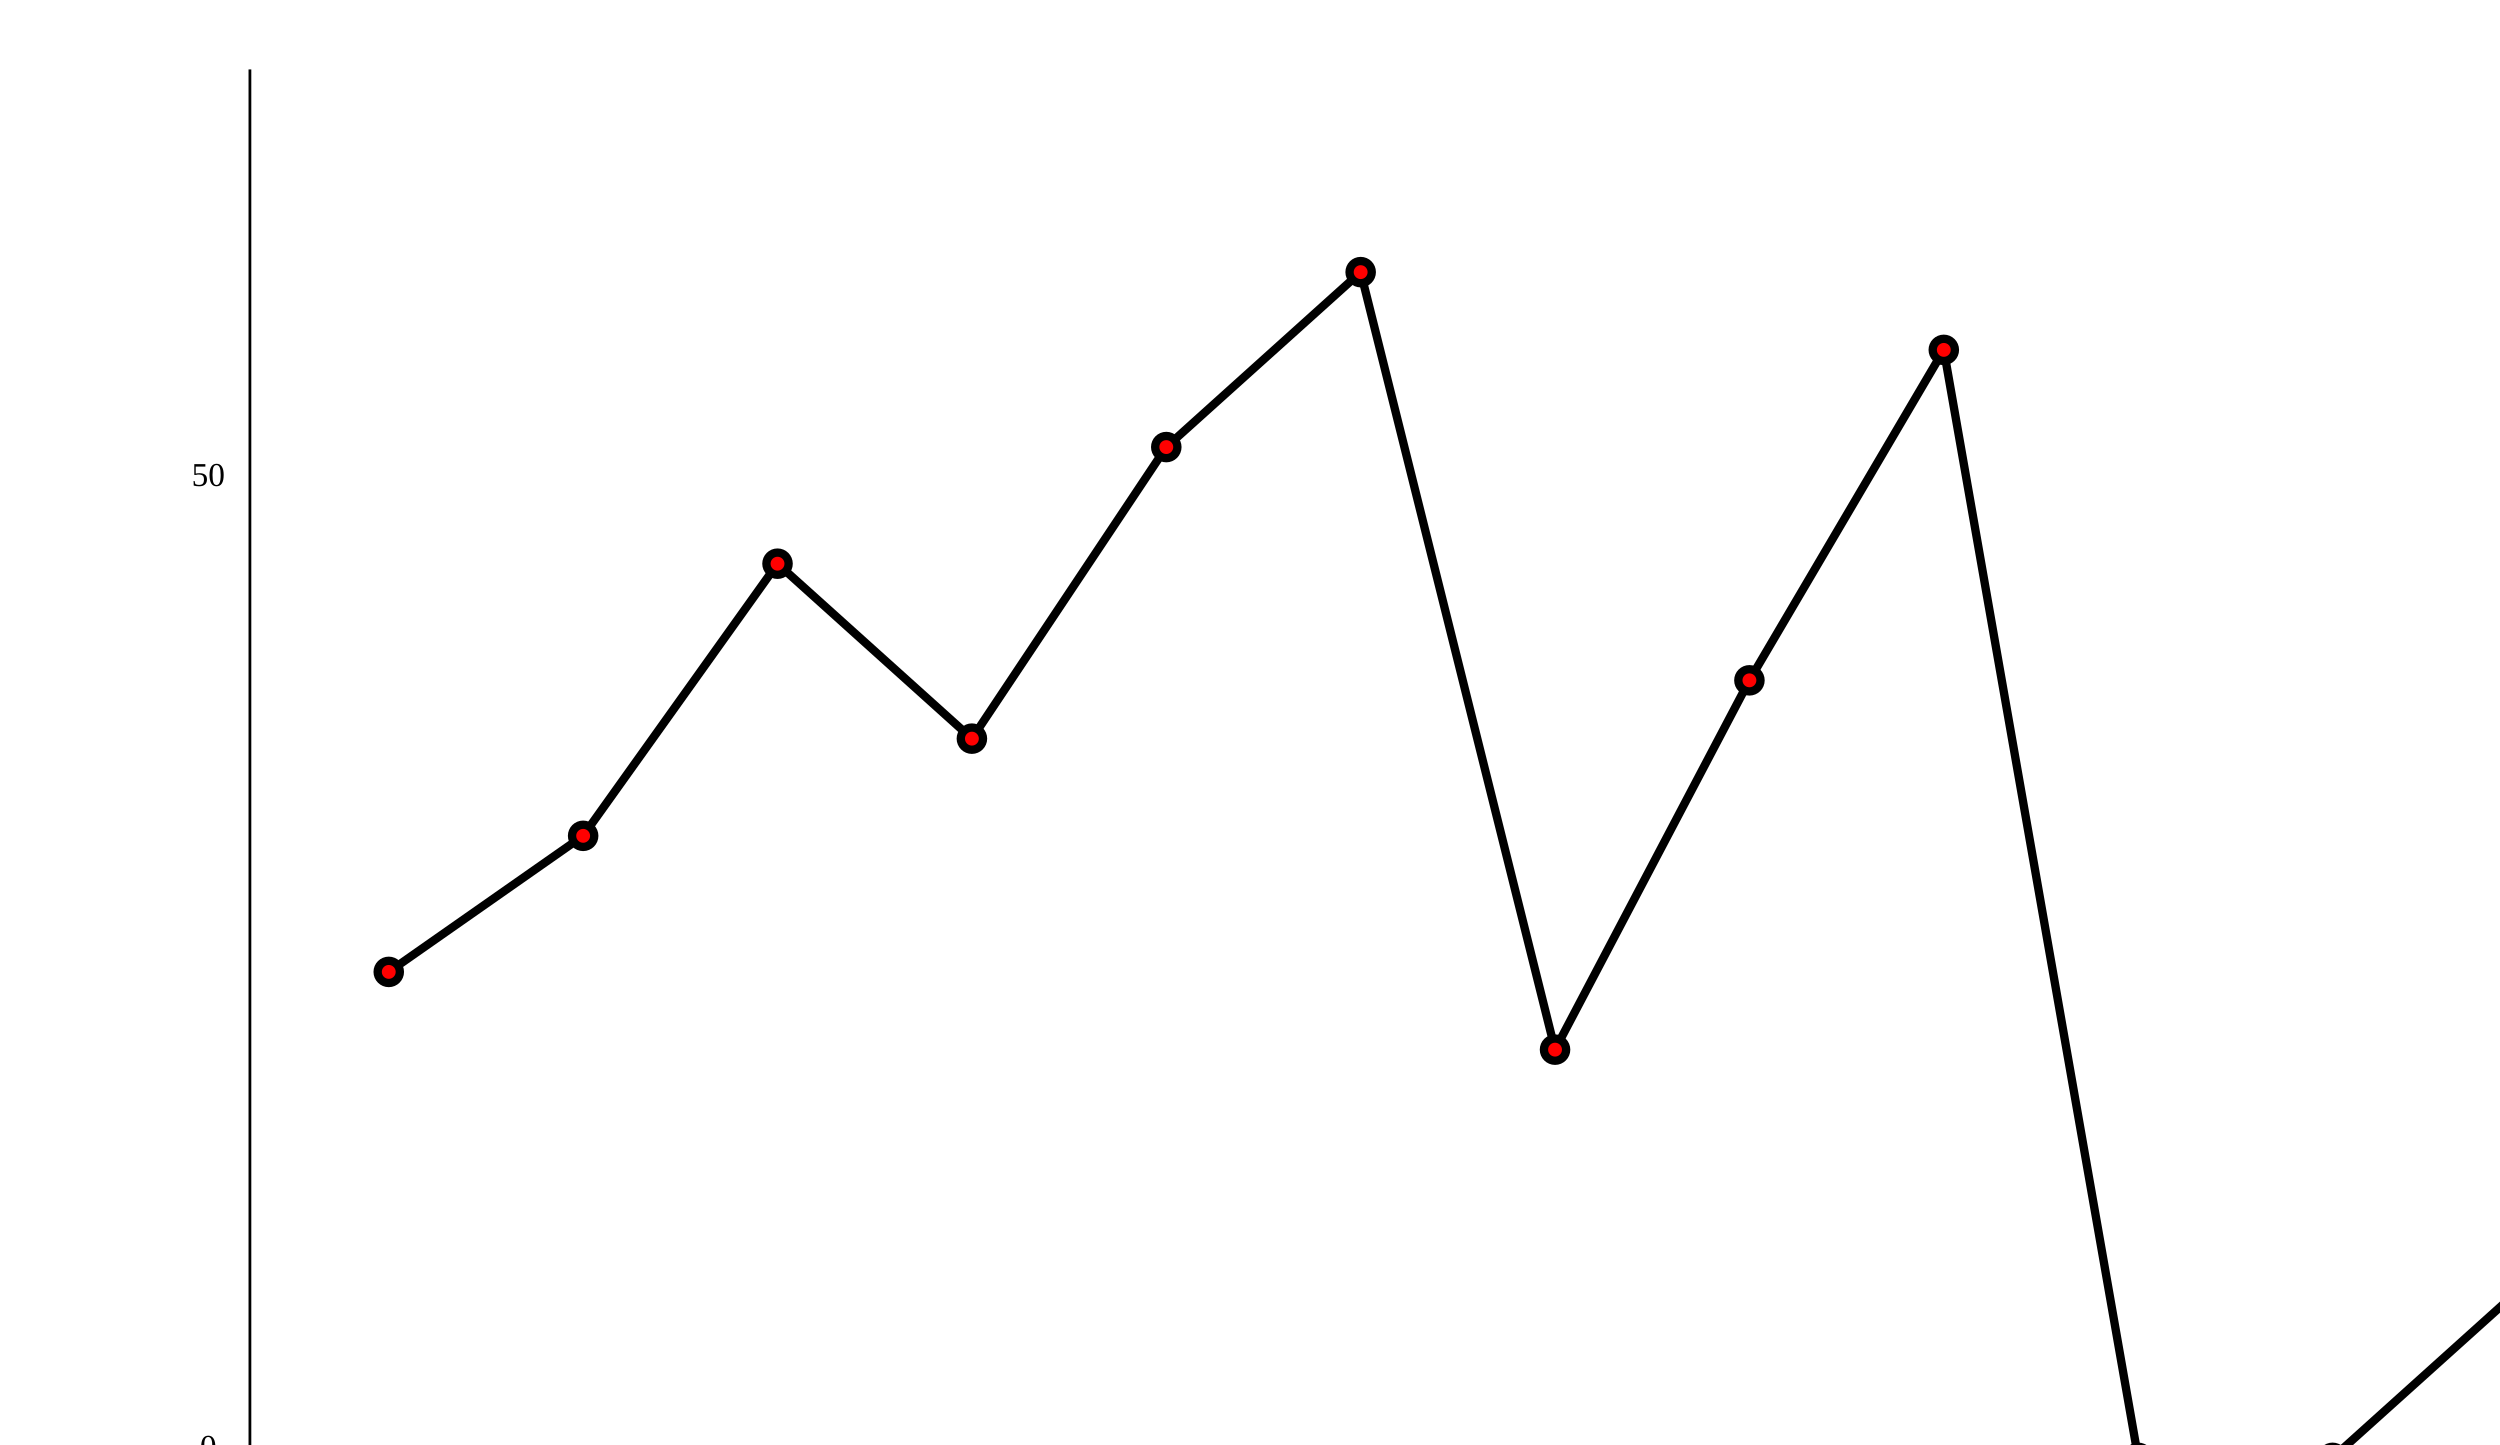
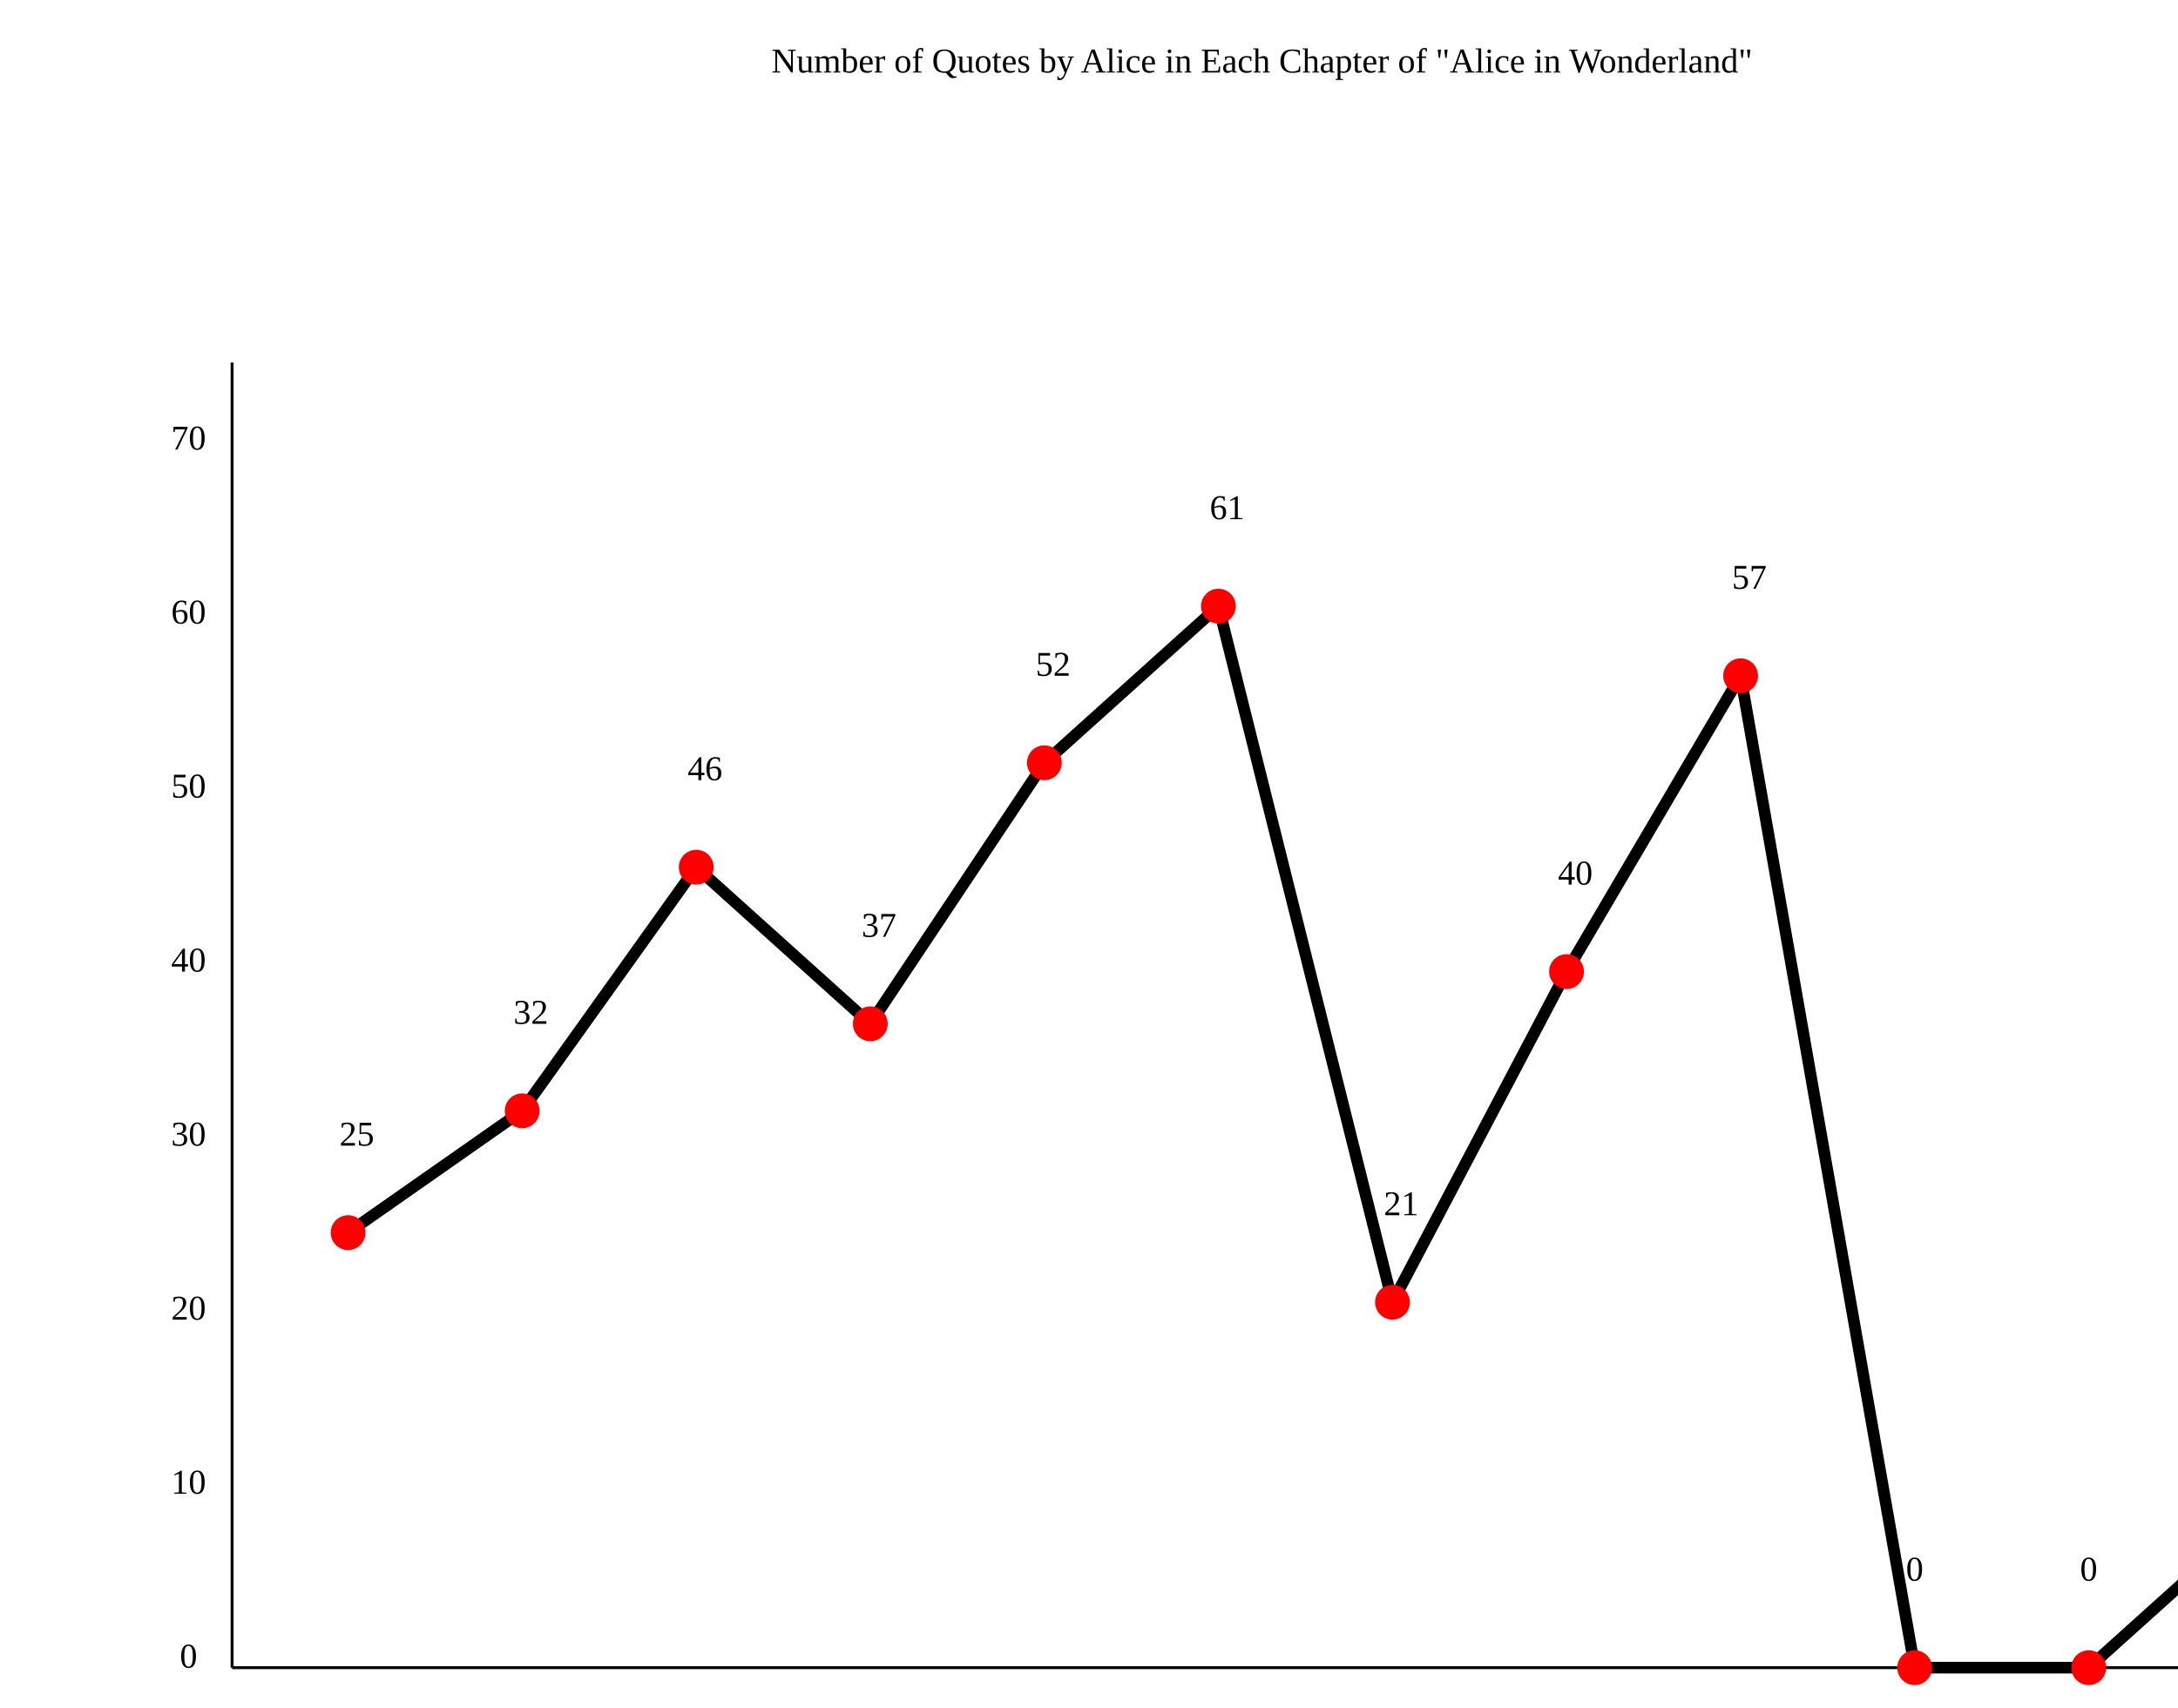
<svg xmlns="http://www.w3.org/2000/svg" width="100%" height="100%">
-   <g transform="translate(70, 525)">
-     <line x1="20" x2="20" y1="0" y2="-500" stroke="black" stroke-width="1" />
-     <line x1="20" x2="900" y1="0" y2="0" stroke="black" stroke-width="1" />
+   <g transform="translate(60, 575)">
+     <text x="375" y="-550" text-anchor="middle">Number of Quotes by Alice in Each Chapter of "Alice in Wonderland"</text>
+     <line x1="20" x2="20" y1="0" y2="-450" stroke="black" stroke-width="1" />
+     <line x1="20" x2="750" y1="0" y2="0" stroke="black" stroke-width="1" />
    <text x="5" y="0" text-anchor="middle">0</text>
-     <text x="5" y="-350" text-anchor="middle">50</text>
-     <line x1="70" y1="-175" x2="140" y2="-224" color="black" stroke="black" stroke-width="3" />
-     <circle cx="70" cy="-175" r="4" stroke="black" stroke-width="3" fill="red" />
-     <text x="70" y="20" text-anchor="middle"> Ch.
+     <text x="5" y="-60" text-anchor="middle">10</text>
+     <text x="5" y="-120" text-anchor="middle">20</text>
+     <text x="5" y="-180" text-anchor="middle">30</text>
+     <text x="5" y="-240" text-anchor="middle">40</text>
+     <text x="5" y="-300" text-anchor="middle">50</text>
+     <text x="5" y="-360" text-anchor="middle">60</text>
+     <text x="5" y="-420" text-anchor="middle">70</text>
+     <text x="60" y="30" text-anchor="middle"> Ch.
            1</text>
-     <line x1="140" y1="-224" x2="210" y2="-322" color="black" stroke="black" stroke-width="3" />
-     <circle cx="140" cy="-224" r="4" stroke="black" stroke-width="3" fill="red" />
-     <text x="140" y="20" text-anchor="middle"> Ch.
+     <line x1="60" y1="-150" x2="120" y2="-192" color="black" stroke="black" stroke-width="4" />
+     <circle cx="60" cy="-150" r="6" fill="red" />
+     <text x="57" y="-180">25</text>
+     <text x="120" y="30" text-anchor="middle"> Ch.
            2</text>
-     <line x1="210" y1="-322" x2="280" y2="-259" color="black" stroke="black" stroke-width="3" />
-     <circle cx="210" cy="-322" r="4" stroke="black" stroke-width="3" fill="red" />
-     <text x="210" y="20" text-anchor="middle"> Ch.
+     <line x1="120" y1="-192" x2="180" y2="-276" color="black" stroke="black" stroke-width="4" />
+     <circle cx="120" cy="-192" r="6" fill="red" />
+     <text x="117" y="-222">32</text>
+     <text x="180" y="30" text-anchor="middle"> Ch.
            3</text>
-     <line x1="280" y1="-259" x2="350" y2="-364" color="black" stroke="black" stroke-width="3" />
-     <circle cx="280" cy="-259" r="4" stroke="black" stroke-width="3" fill="red" />
-     <text x="280" y="20" text-anchor="middle"> Ch.
+     <line x1="180" y1="-276" x2="240" y2="-222" color="black" stroke="black" stroke-width="4" />
+     <circle cx="180" cy="-276" r="6" fill="red" />
+     <text x="177" y="-306">46</text>
+     <text x="240" y="30" text-anchor="middle"> Ch.
            4</text>
-     <line x1="350" y1="-364" x2="420" y2="-427" color="black" stroke="black" stroke-width="3" />
-     <circle cx="350" cy="-364" r="4" stroke="black" stroke-width="3" fill="red" />
-     <text x="350" y="20" text-anchor="middle"> Ch.
+     <line x1="240" y1="-222" x2="300" y2="-312" color="black" stroke="black" stroke-width="4" />
+     <circle cx="240" cy="-222" r="6" fill="red" />
+     <text x="237" y="-252">37</text>
+     <text x="300" y="30" text-anchor="middle"> Ch.
            5</text>
-     <line x1="420" y1="-427" x2="490" y2="-147" color="black" stroke="black" stroke-width="3" />
-     <circle cx="420" cy="-427" r="4" stroke="black" stroke-width="3" fill="red" />
-     <text x="420" y="20" text-anchor="middle"> Ch.
+     <line x1="300" y1="-312" x2="360" y2="-366" color="black" stroke="black" stroke-width="4" />
+     <circle cx="300" cy="-312" r="6" fill="red" />
+     <text x="297" y="-342">52</text>
+     <text x="360" y="30" text-anchor="middle"> Ch.
            6</text>
-     <line x1="490" y1="-147" x2="560" y2="-280" color="black" stroke="black" stroke-width="3" />
-     <circle cx="490" cy="-147" r="4" stroke="black" stroke-width="3" fill="red" />
-     <text x="490" y="20" text-anchor="middle"> Ch.
+     <line x1="360" y1="-366" x2="420" y2="-126" color="black" stroke="black" stroke-width="4" />
+     <circle cx="360" cy="-366" r="6" fill="red" />
+     <text x="357" y="-396">61</text>
+     <text x="420" y="30" text-anchor="middle"> Ch.
            7</text>
-     <line x1="560" y1="-280" x2="630" y2="-399" color="black" stroke="black" stroke-width="3" />
-     <circle cx="560" cy="-280" r="4" stroke="black" stroke-width="3" fill="red" />
-     <text x="560" y="20" text-anchor="middle"> Ch.
+     <line x1="420" y1="-126" x2="480" y2="-240" color="black" stroke="black" stroke-width="4" />
+     <circle cx="420" cy="-126" r="6" fill="red" />
+     <text x="417" y="-156">21</text>
+     <text x="480" y="30" text-anchor="middle"> Ch.
            8</text>
-     <line x1="630" y1="-399" x2="700" y2="-0" color="black" stroke="black" stroke-width="3" />
-     <circle cx="630" cy="-399" r="4" stroke="black" stroke-width="3" fill="red" />
-     <text x="630" y="20" text-anchor="middle"> Ch.
+     <line x1="480" y1="-240" x2="540" y2="-342" color="black" stroke="black" stroke-width="4" />
+     <circle cx="480" cy="-240" r="6" fill="red" />
+     <text x="477" y="-270">40</text>
+     <text x="540" y="30" text-anchor="middle"> Ch.
            9</text>
-     <line x1="700" y1="-0" x2="770" y2="-0" color="black" stroke="black" stroke-width="3" />
-     <circle cx="700" cy="-0" r="4" stroke="black" stroke-width="3" fill="red" />
-     <text x="700" y="20" text-anchor="middle"> Ch.
+     <line x1="540" y1="-342" x2="600" y2="-0" color="black" stroke="black" stroke-width="4" />
+     <circle cx="540" cy="-342" r="6" fill="red" />
+     <text x="537" y="-372">57</text>
+     <text x="600" y="30" text-anchor="middle"> Ch.
            10</text>
-     <line x1="770" y1="-0" x2="840" y2="-63" color="black" stroke="black" stroke-width="3" />
-     <circle cx="770" cy="-0" r="4" stroke="black" stroke-width="3" fill="red" />
-     <text x="770" y="20" text-anchor="middle"> Ch.
+     <line x1="600" y1="-0" x2="660" y2="-0" color="black" stroke="black" stroke-width="4" />
+     <circle cx="600" cy="-0" r="6" fill="red" />
+     <text x="597" y="-30">0</text>
+     <text x="660" y="30" text-anchor="middle"> Ch.
            11</text>
-     <circle cx="840" cy="-63" r="4" stroke="black" stroke-width="3" fill="red" />
-     <text x="840" y="20" text-anchor="middle"> Ch.
+     <line x1="660" y1="-0" x2="720" y2="-54" color="black" stroke="black" stroke-width="4" />
+     <circle cx="660" cy="-0" r="6" fill="red" />
+     <text x="657" y="-30">0</text>
+     <text x="720" y="30" text-anchor="middle"> Ch.
            12</text>
+     <circle cx="720" cy="-54" r="6" fill="red" />
+     <text x="717" y="-84">9</text>
  </g>
</svg>
